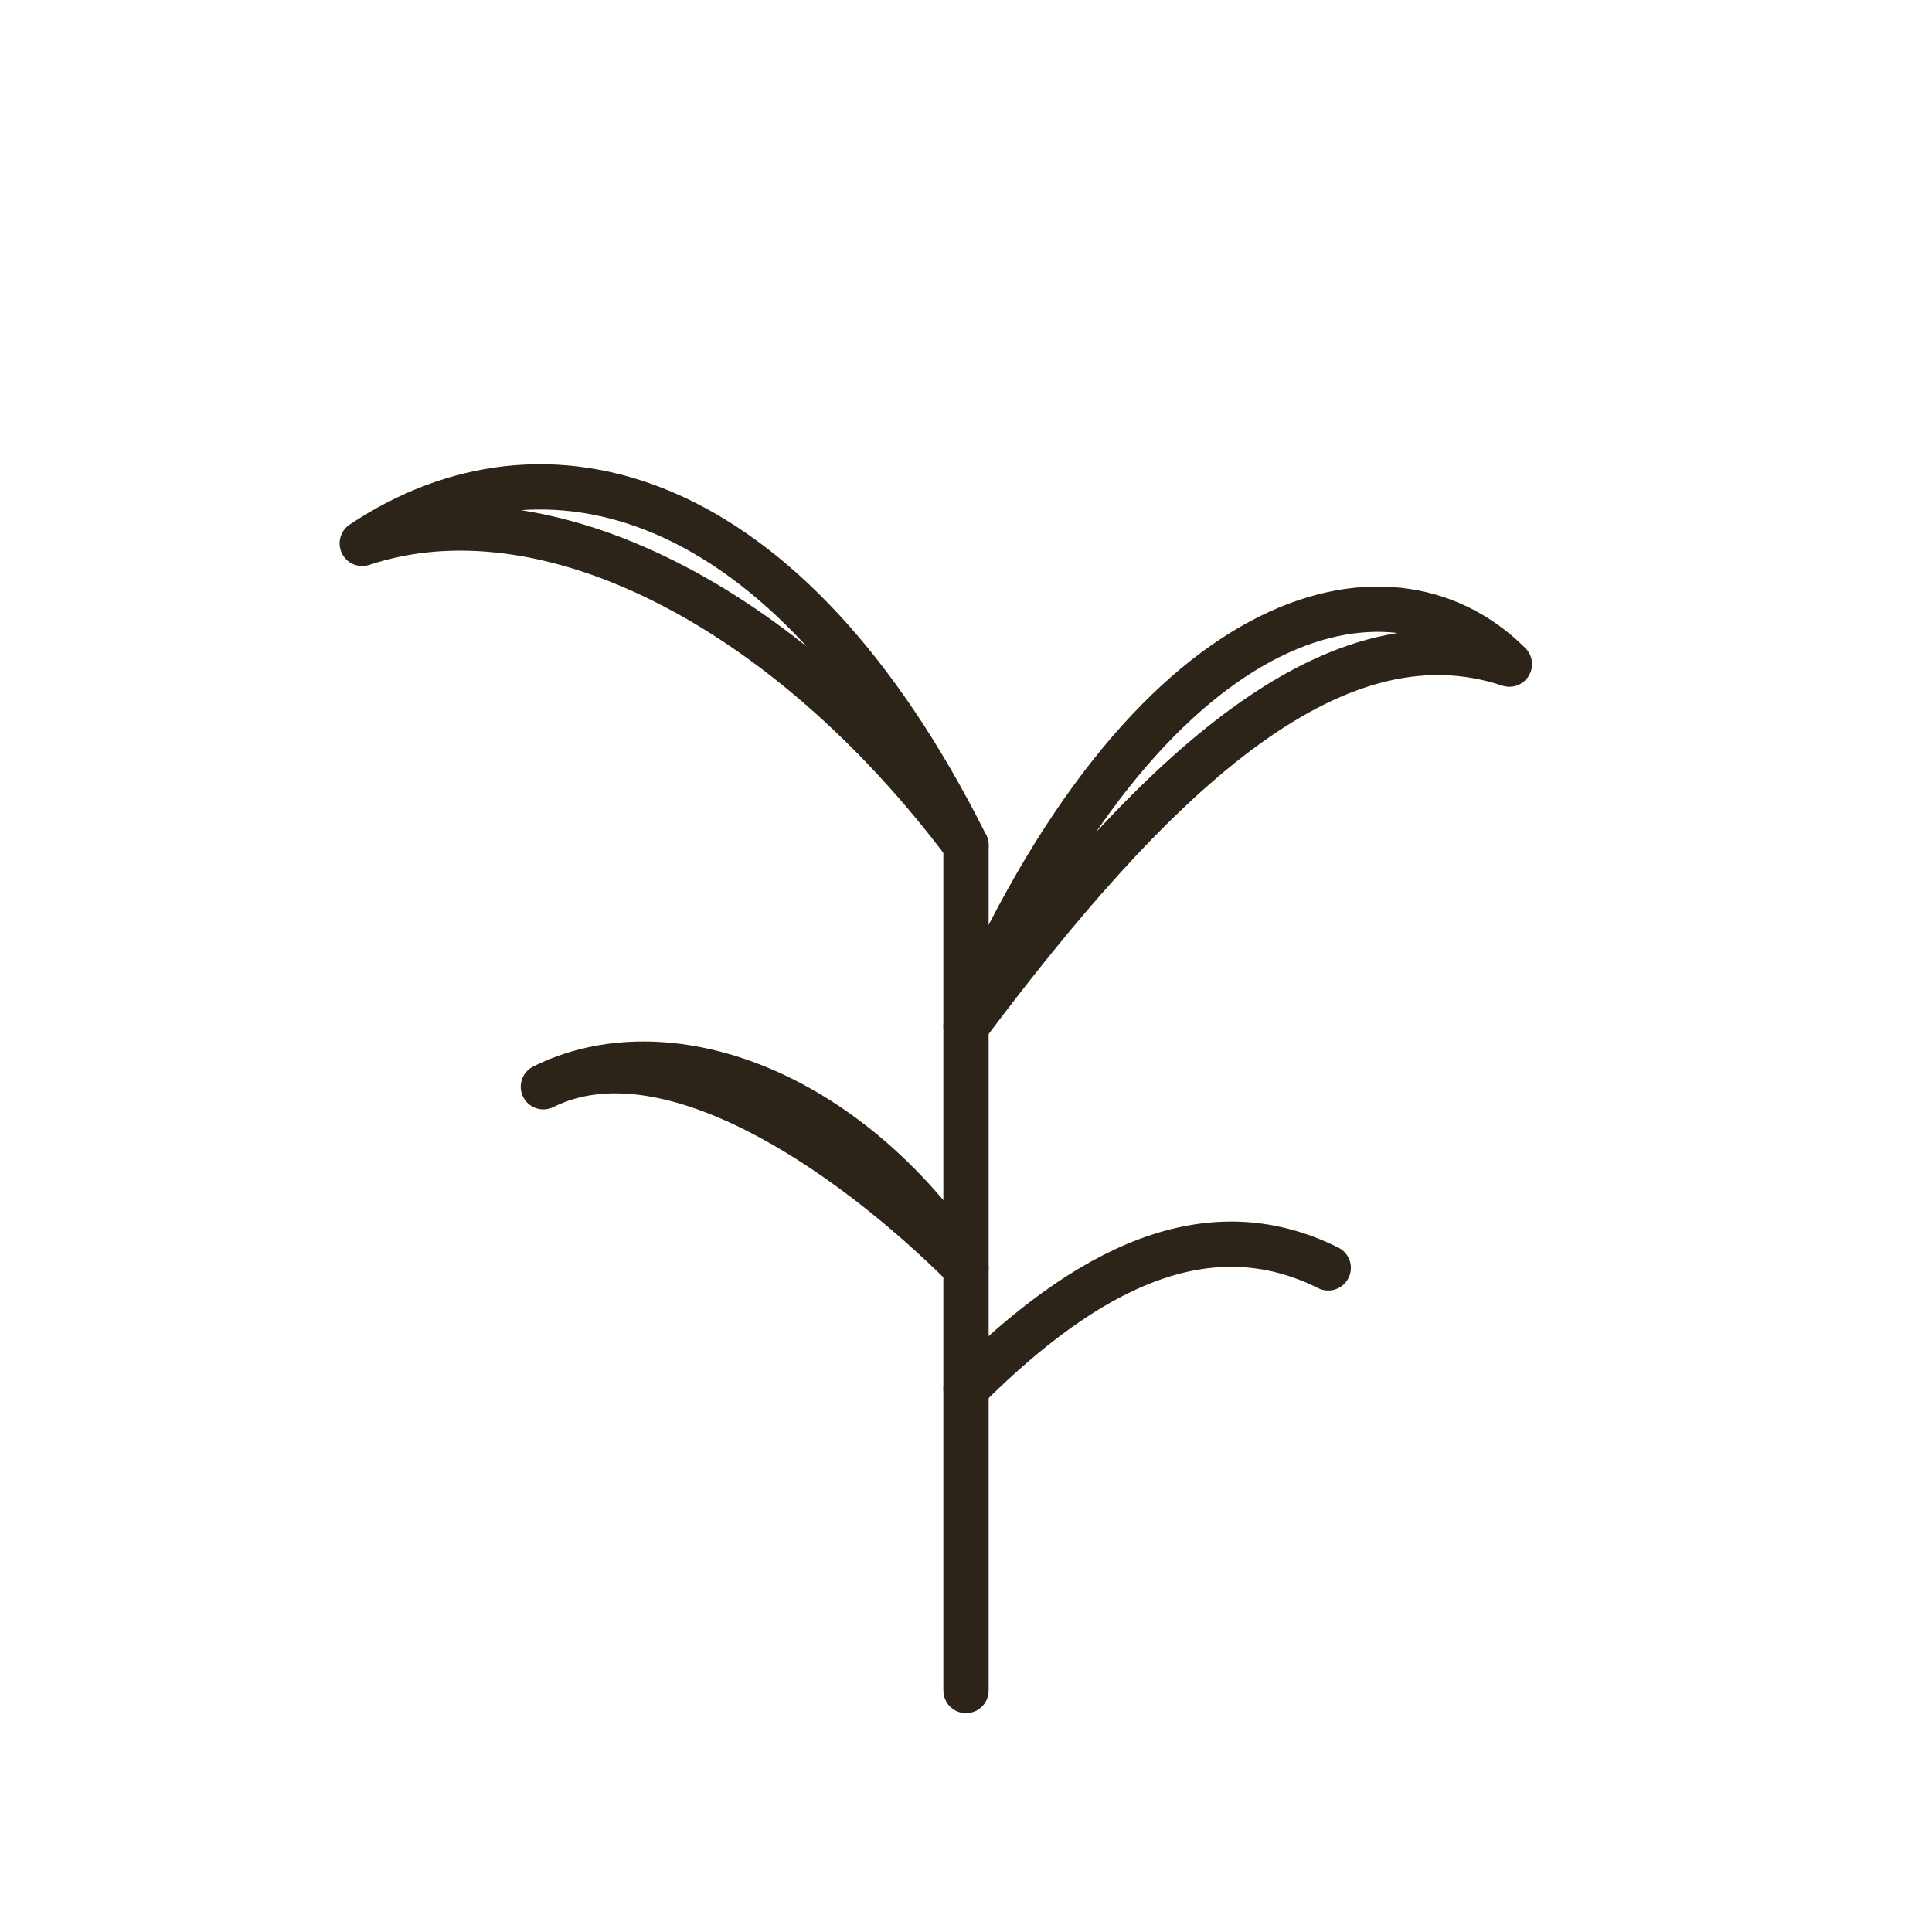
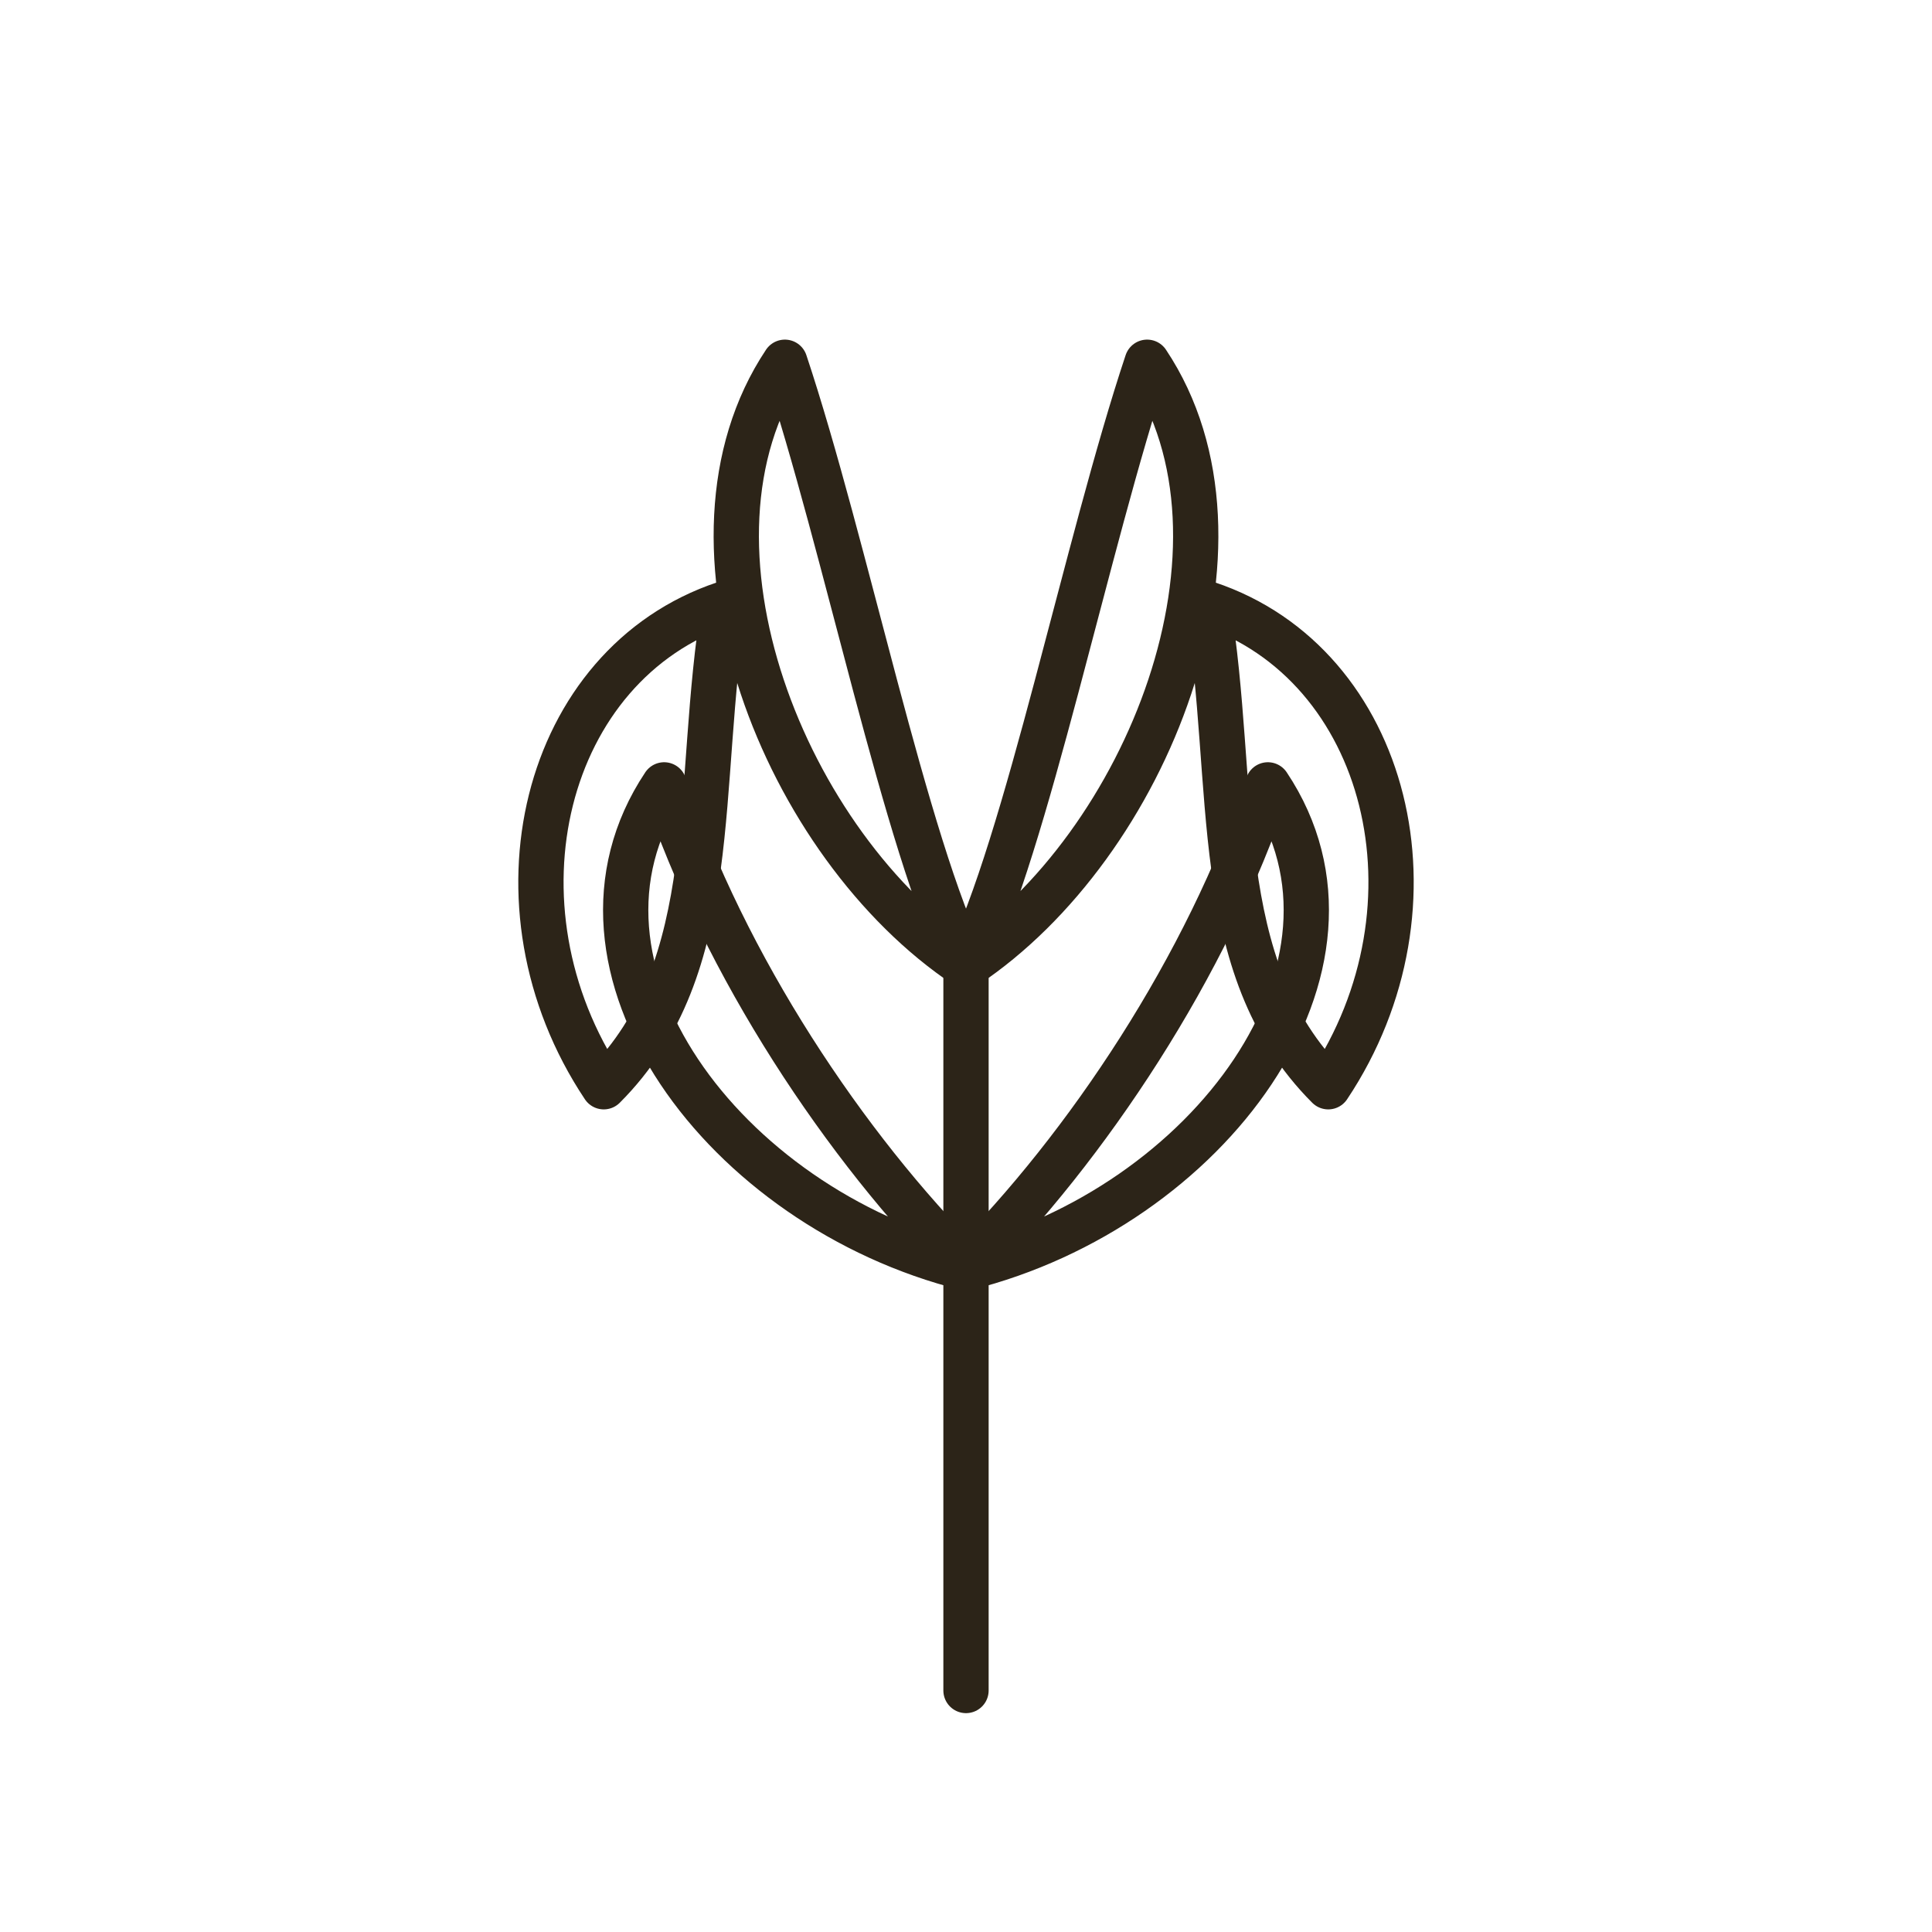
<svg xmlns="http://www.w3.org/2000/svg" width="64" height="64" viewBox="0 0 64 64" fill="none">
-   <path d="M32 56V28" stroke="#2C2418" stroke-width="1.5" stroke-linecap="round" stroke-linejoin="round" />
-   <path d="M32 28c-6-8-14-12-20-10c6-4 14-2 20 10" stroke="#2C2418" stroke-width="1.5" stroke-linecap="round" stroke-linejoin="round" />
-   <path d="M32 34c6-8 12-14 18-12c-4-4-12-2-18 12" stroke="#2C2418" stroke-width="1.5" stroke-linecap="round" stroke-linejoin="round" />
-   <path d="M32 42c-4-4-10-8-14-6c4-2 10 0 14 6" stroke="#2C2418" stroke-width="1.5" stroke-linecap="round" stroke-linejoin="round" />
-   <path d="M32 46c4-4 8-6 12-4c-4-2-8 0-12 4" stroke="#2C2418" stroke-width="1.5" stroke-linecap="round" stroke-linejoin="round" />
+   <path d="M32 56V32" stroke="#2C2418" stroke-width="1.5" stroke-linecap="round" stroke-linejoin="round" />
+   <path d="M32 32c-6-4-10-14-6-20 2 6 4 16 6 20" stroke="#2C2418" stroke-width="1.5" stroke-linecap="round" stroke-linejoin="round" />
+   <path d="M32 32c6-4 10-14 6-20-2 6-4 16-6 20" stroke="#2C2418" stroke-width="1.5" stroke-linecap="round" stroke-linejoin="round" />
+   <path d="M32 42c-8-2-14-10-10-16 2 6 6 12 10 16" stroke="#2C2418" stroke-width="1.5" stroke-linecap="round" stroke-linejoin="round" />
+   <path d="M32 42c8-2 14-10 10-16-2 6-6 12-10 16" stroke="#2C2418" stroke-width="1.5" stroke-linecap="round" stroke-linejoin="round" />
+   <path d="M20 36c-4-6-2-14 4-16-1 6 0 12-4 16" stroke="#2C2418" stroke-width="1.5" stroke-linecap="round" stroke-linejoin="round" />
+   <path d="M44 36c4-6 2-14-4-16 1 6 0 12 4 16" stroke="#2C2418" stroke-width="1.5" stroke-linecap="round" stroke-linejoin="round" />
</svg>
